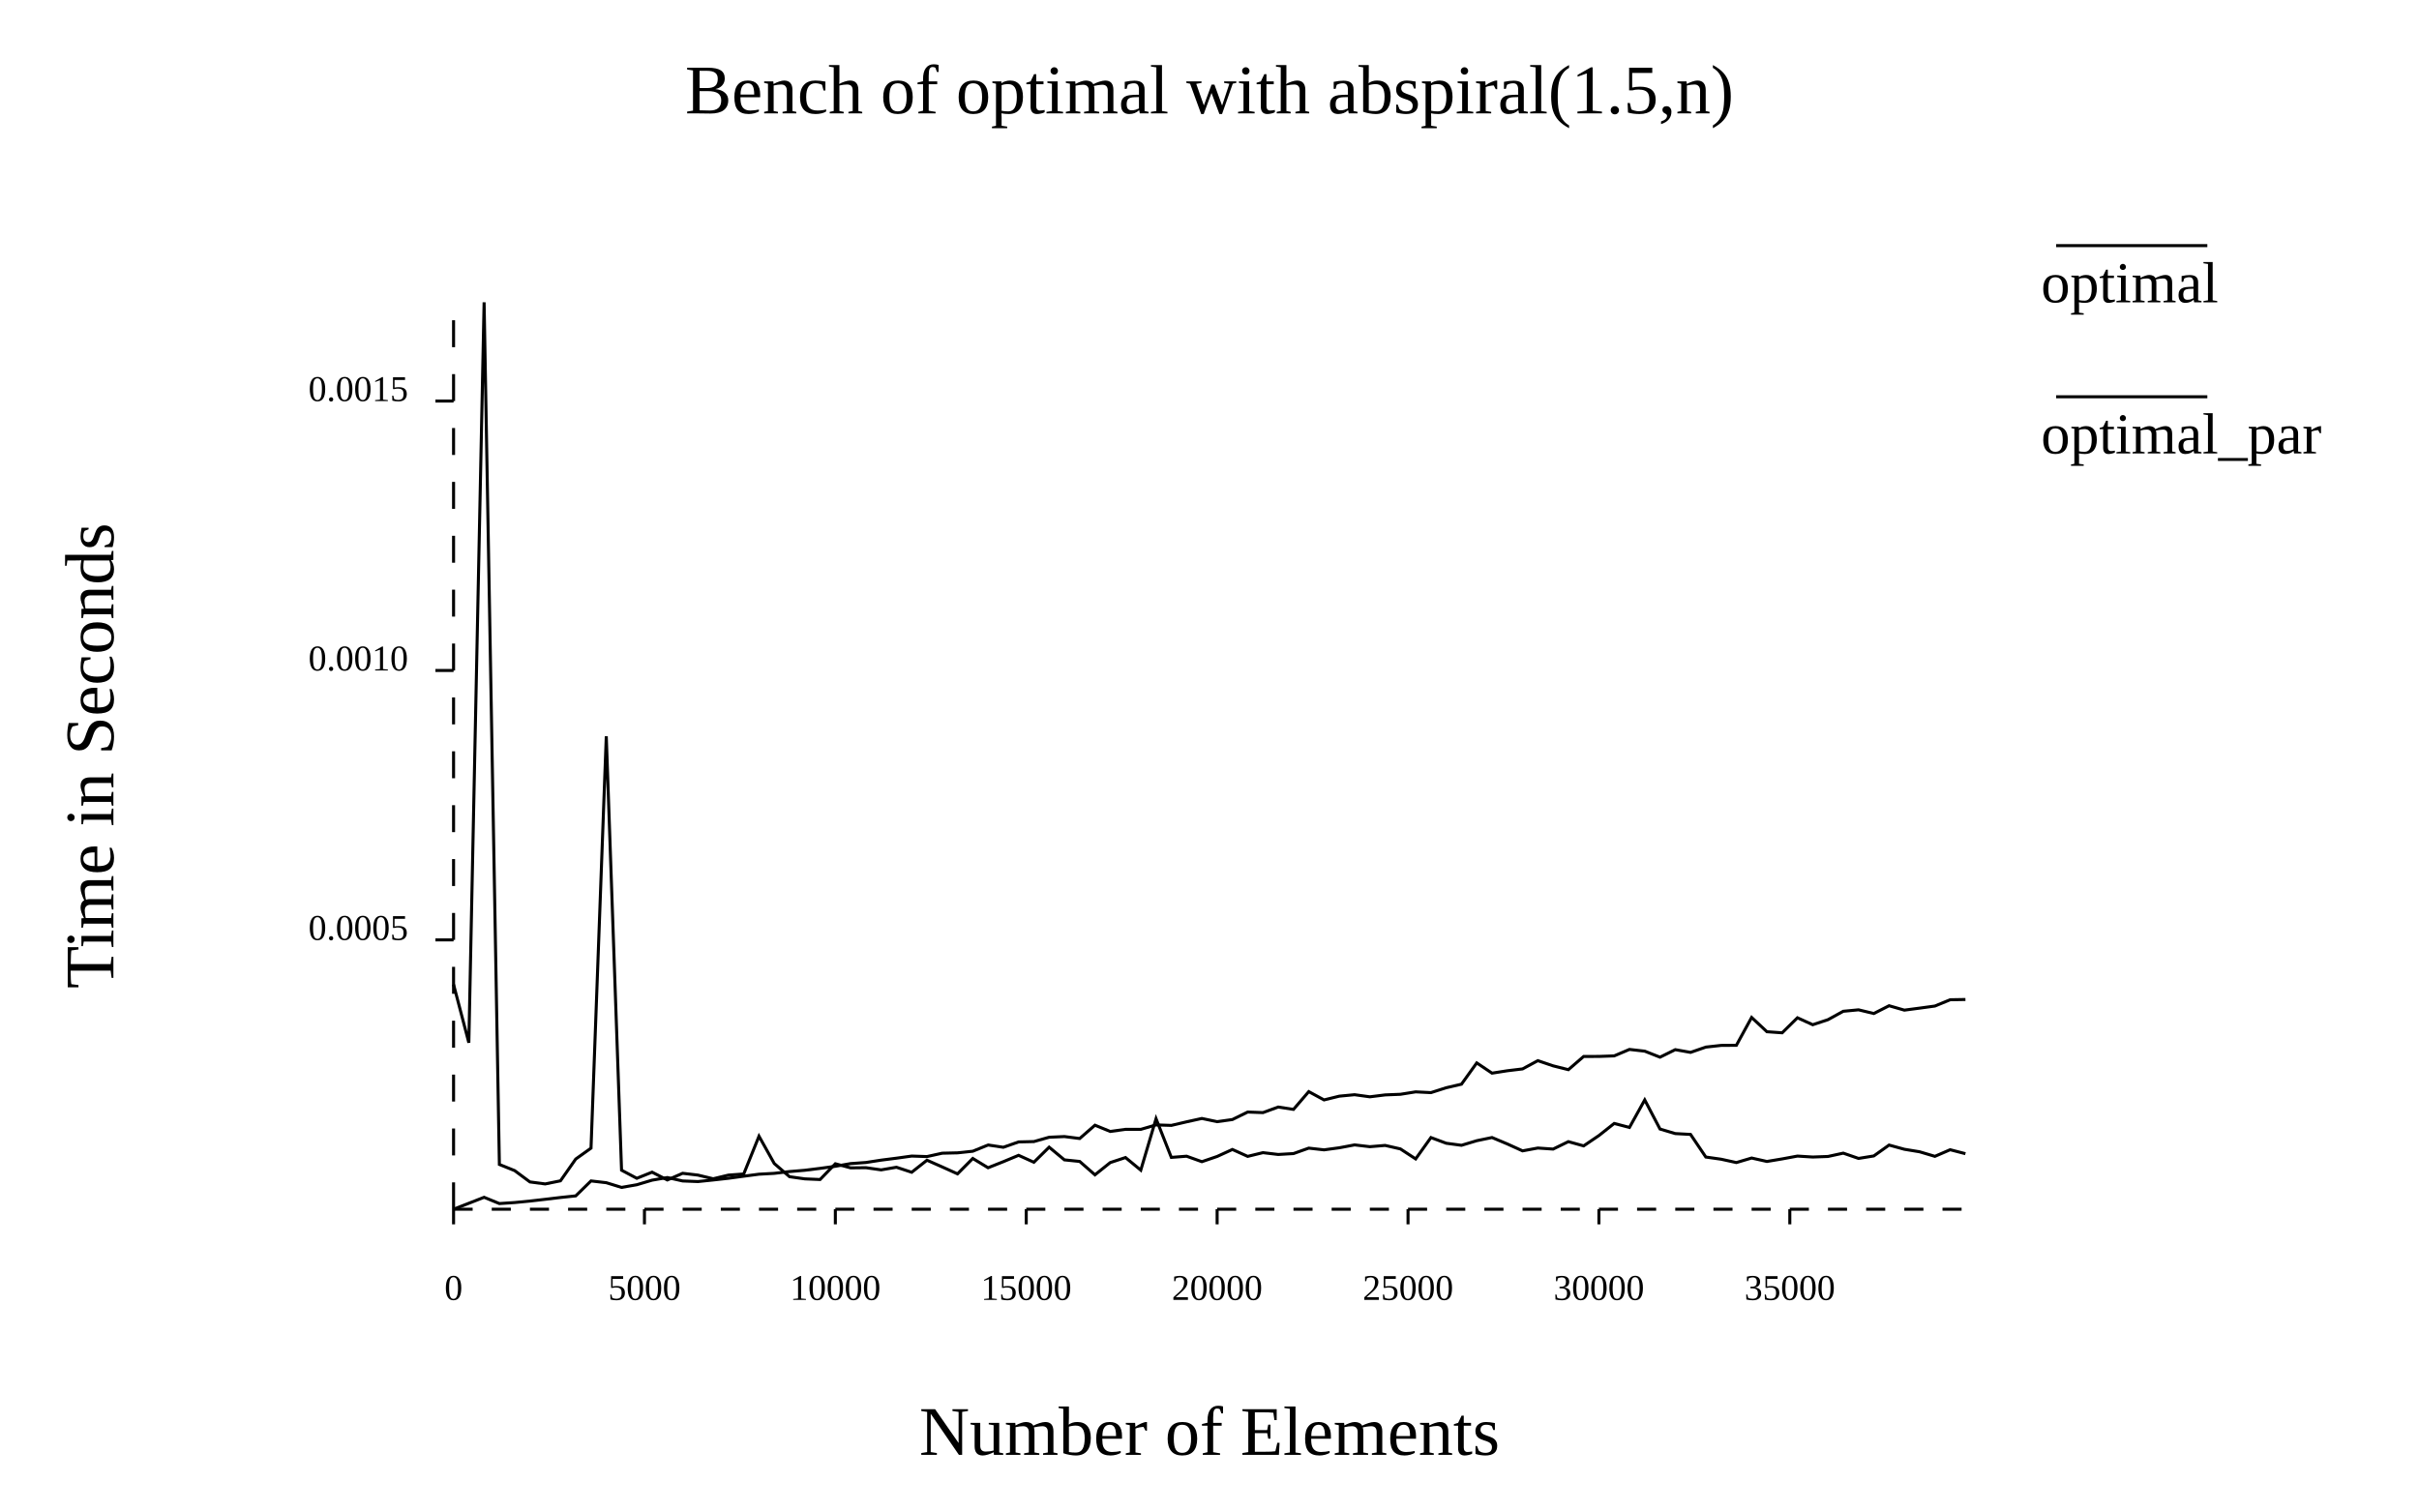
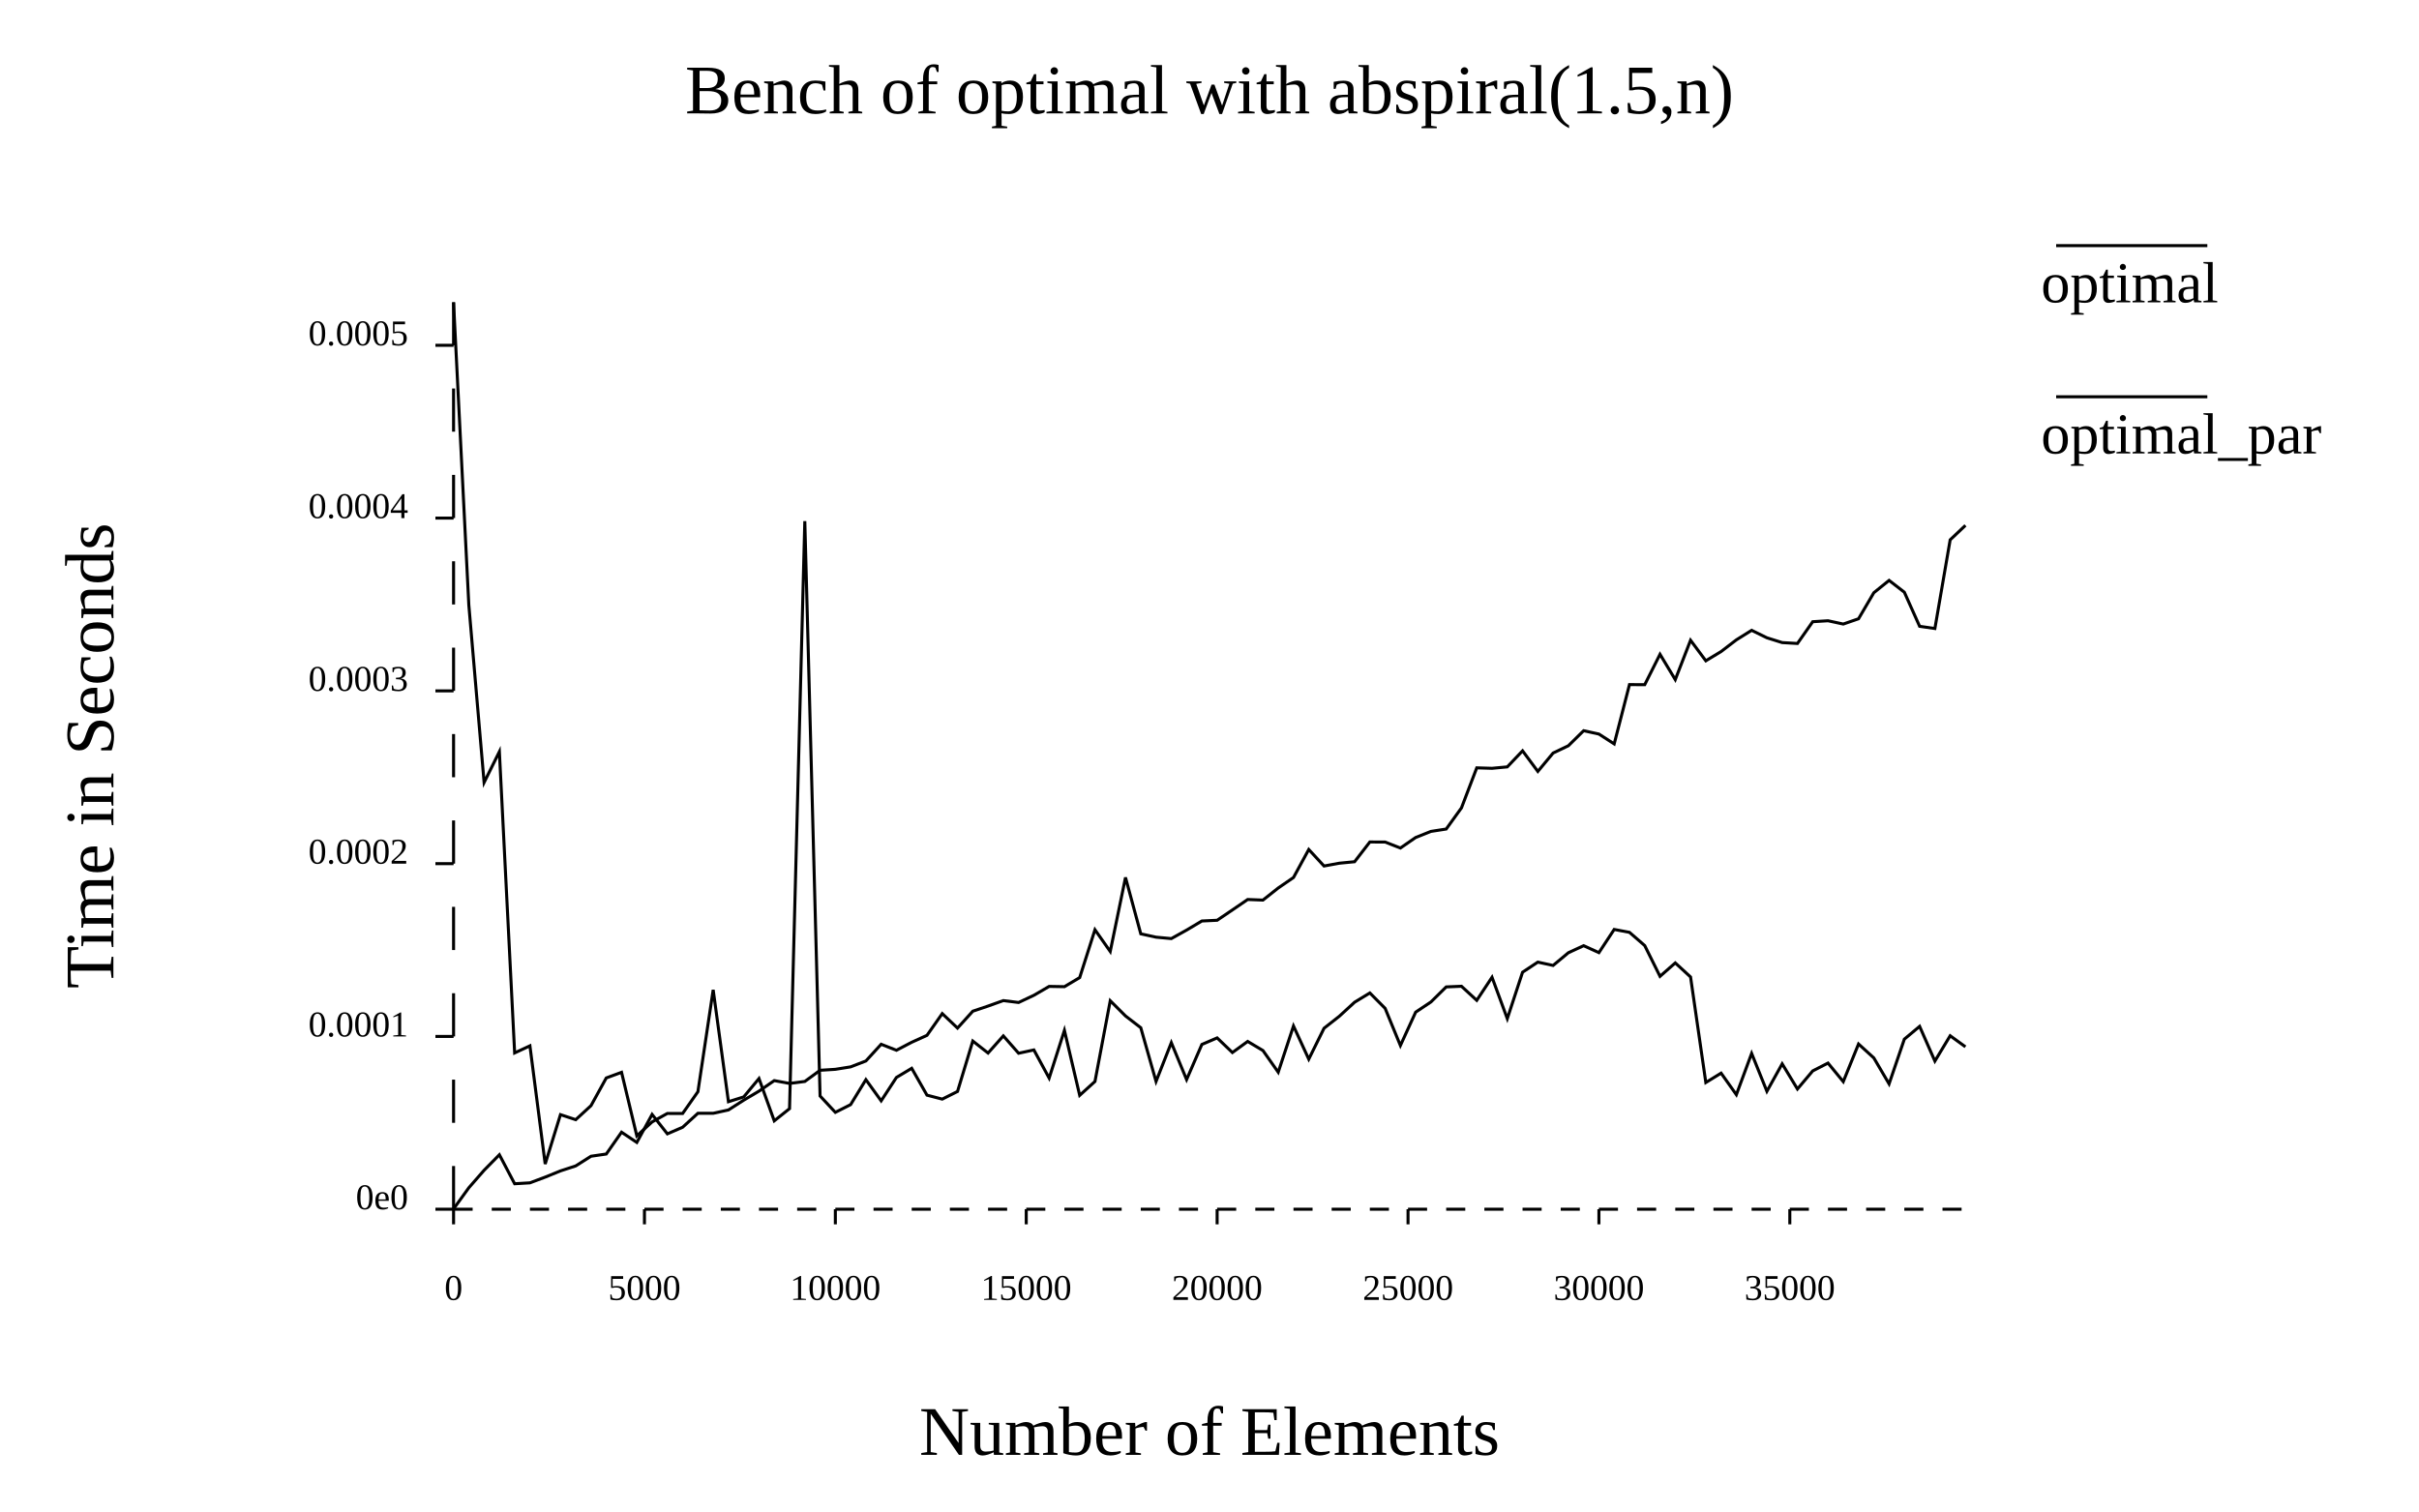
<svg xmlns="http://www.w3.org/2000/svg" width="800" class="poloto_background poloto" height="500" viewBox="0 0 800 500">
  <text class="poloto_text" alignment-baseline="middle" text-anchor="start" font-size="large" x="675" y="100">optimal</text>
  <line class="poloto0stroke poloto0legend" stroke="black" x1="680" x2="730" y1="81.25" y2="81.25" />
-   <path class="poloto0stroke" fill="none" stroke="black" d=" M 150 400 L 155.051 398.033 L 160.101 396.058 L 165.152 398.129 L 170.202 397.795 L 175.253 397.304 L 180.303 396.725 L 185.354 396.123 L 190.404 395.59 L 195.455 390.647 L 200.505 391.23 L 205.556 392.786 L 210.606 391.903 L 215.657 390.394 L 220.707 389.52 L 225.758 390.654 L 230.808 390.852 L 235.859 390.331 L 240.909 389.764 L 245.96 389.08 L 251.01 388.418 L 256.061 388.137 L 261.111 387.544 L 266.162 387.119 L 271.212 386.49 L 276.263 385.799 L 281.313 384.908 L 286.364 384.548 L 291.414 383.766 L 296.465 383.123 L 301.515 382.418 L 306.566 382.586 L 311.616 381.469 L 316.667 381.352 L 321.717 380.818 L 326.768 378.761 L 331.818 379.511 L 336.869 377.74 L 341.919 377.625 L 346.97 376.191 L 352.02 375.966 L 357.071 376.614 L 362.121 372.209 L 367.172 374.277 L 372.222 373.578 L 377.273 373.587 L 382.323 372.113 L 387.374 372.272 L 392.424 371.093 L 397.475 369.978 L 402.525 371.043 L 407.576 370.335 L 412.626 367.857 L 417.677 368.044 L 422.727 366.199 L 427.778 366.98 L 432.828 361.099 L 437.879 363.845 L 442.929 362.603 L 447.98 362.122 L 453.03 362.817 L 458.081 362.187 L 463.131 361.985 L 468.182 361.179 L 473.232 361.432 L 478.283 359.82 L 483.333 358.642 L 488.384 351.599 L 493.434 354.994 L 498.485 354.2 L 503.535 353.591 L 508.586 350.857 L 513.636 352.573 L 518.687 353.843 L 523.737 349.473 L 528.788 349.458 L 533.838 349.282 L 538.889 347.142 L 543.939 347.72 L 548.99 349.707 L 554.04 347.221 L 559.091 348.121 L 564.141 346.373 L 569.192 345.814 L 574.242 345.779 L 579.293 336.56 L 584.343 341.287 L 589.394 341.644 L 594.444 336.675 L 599.495 338.97 L 604.545 337.303 L 609.596 334.523 L 614.646 334.043 L 619.697 335.263 L 624.747 332.688 L 629.798 334.148 L 634.848 333.483 L 639.899 332.793 L 644.949 330.714 L 650 330.626" />
+   <path class="poloto0stroke" fill="none" stroke="black" d=" M 150 399.894 L 155.051 392.901 L 160.101 387.115 L 165.152 381.984 L 170.202 391.576 L 175.253 391.276 L 180.303 389.385 L 185.354 387.326 L 190.404 385.676 L 195.455 382.477 L 200.505 381.74 L 205.556 374.524 L 210.606 377.911 L 215.657 368.648 L 220.707 375.071 L 225.758 372.886 L 230.808 368.264 L 235.859 368.27 L 240.909 367.166 L 245.96 363.93 L 251.01 360.94 L 256.061 357.457 L 261.111 358.391 L 266.162 357.739 L 271.212 354.043 L 276.263 353.723 L 281.313 352.914 L 286.364 350.964 L 291.414 345.435 L 296.465 347.42 L 301.515 344.773 L 306.566 342.483 L 311.616 335.294 L 316.667 340.085 L 321.717 334.499 L 326.768 332.798 L 331.818 330.988 L 336.869 331.616 L 341.919 329.238 L 346.97 326.296 L 352.02 326.385 L 357.071 323.376 L 362.121 307.552 L 367.172 314.745 L 372.222 290.258 L 377.273 308.905 L 382.323 310.013 L 387.374 310.479 L 392.424 307.668 L 397.475 304.659 L 402.525 304.417 L 407.576 301.002 L 412.626 297.546 L 417.677 297.743 L 422.727 293.745 L 427.778 290.277 L 432.828 281.007 L 437.879 286.472 L 442.929 285.543 L 447.98 285.055 L 453.03 278.523 L 458.081 278.543 L 463.131 280.524 L 468.182 277.04 L 473.232 275.022 L 478.283 274.239 L 483.333 267.234 L 488.384 253.997 L 493.434 254.151 L 498.485 253.68 L 503.535 248.363 L 508.586 255.183 L 513.636 249.1 L 518.687 246.687 L 523.737 241.71 L 528.788 242.821 L 533.838 246.079 L 538.889 226.466 L 543.939 226.488 L 548.99 216.433 L 554.04 224.817 L 559.091 211.789 L 564.141 218.586 L 569.192 215.526 L 574.242 211.665 L 579.293 208.504 L 584.343 210.976 L 589.394 212.562 L 594.444 212.858 L 599.495 205.656 L 604.545 205.342 L 609.596 206.431 L 614.646 204.685 L 619.697 196.079 L 624.747 191.994 L 629.798 195.904 L 634.848 207.177 L 639.899 207.908 L 644.949 178.573 L 650 173.794" />
  <text class="poloto_text" alignment-baseline="middle" text-anchor="start" font-size="large" x="675" y="150">optimal_par</text>
  <line class="poloto1stroke poloto1legend" stroke="black" x1="680" x2="730" y1="131.25" y2="131.25" />
-   <path class="poloto1stroke" fill="none" stroke="black" d=" M 150 325.642 L 155.051 344.926 L 160.101 100 L 165.152 385.194 L 170.202 387.227 L 175.253 390.975 L 180.303 391.638 L 185.354 390.61 L 190.404 383.404 L 195.455 379.802 L 200.505 243.566 L 205.556 387.094 L 210.606 389.772 L 215.657 387.745 L 220.707 390.328 L 225.758 388.119 L 230.808 388.712 L 235.859 389.93 L 240.909 388.715 L 245.96 388.35 L 251.01 375.853 L 256.061 384.881 L 261.111 389.248 L 266.162 389.963 L 271.212 390.177 L 276.263 384.964 L 281.313 386.321 L 286.364 386.264 L 291.414 386.986 L 296.465 386.115 L 301.515 387.778 L 306.566 383.79 L 311.616 386.019 L 316.667 388.305 L 321.717 383.211 L 326.768 386.283 L 331.818 384.276 L 336.869 382.171 L 341.919 384.463 L 346.97 379.478 L 352.02 383.679 L 357.071 384.197 L 362.121 388.623 L 367.172 384.575 L 372.222 382.909 L 377.273 387.075 L 382.323 370.054 L 387.374 382.86 L 392.424 382.466 L 397.475 384.279 L 402.525 382.549 L 407.576 380.236 L 412.626 382.521 L 417.677 381.29 L 422.727 381.891 L 427.778 381.593 L 432.828 379.792 L 437.879 380.363 L 442.929 379.676 L 447.98 378.725 L 453.03 379.319 L 458.081 378.898 L 463.131 380.054 L 468.182 383.359 L 473.232 376.295 L 478.283 378.176 L 483.333 378.856 L 488.384 377.337 L 493.434 376.285 L 498.485 378.406 L 503.535 380.697 L 508.586 379.761 L 513.636 380.108 L 518.687 377.646 L 523.737 379.053 L 528.788 375.634 L 533.838 371.63 L 538.889 372.948 L 543.939 363.848 L 548.99 373.479 L 554.04 374.982 L 559.091 375.258 L 564.141 382.742 L 569.192 383.46 L 574.242 384.567 L 579.293 383.069 L 584.343 384.204 L 589.394 383.359 L 594.444 382.422 L 599.495 382.737 L 604.545 382.551 L 609.596 381.453 L 614.646 383.199 L 619.697 382.377 L 624.747 378.779 L 629.798 380.17 L 634.848 381.004 L 639.899 382.509 L 644.949 380.323 L 650 381.631" />
+   <path class="poloto1stroke" fill="none" stroke="black" d=" M 150 100 L 155.051 200.182 L 160.101 258.842 L 165.152 248.643 L 170.202 348.301 L 175.253 345.956 L 180.303 385.05 L 185.354 368.713 L 190.404 370.382 L 195.455 365.741 L 200.505 356.578 L 205.556 354.715 L 210.606 375.725 L 215.657 371.128 L 220.707 368.32 L 225.758 368.331 L 230.808 361.135 L 235.859 327.435 L 240.909 364.438 L 245.96 362.848 L 251.01 356.775 L 256.061 370.769 L 261.111 366.733 L 266.162 172.394 L 271.212 362.54 L 276.263 367.958 L 281.313 365.402 L 286.364 357.142 L 291.414 364.152 L 296.465 356.412 L 301.515 353.388 L 306.566 362.27 L 311.616 363.581 L 316.667 361.051 L 321.717 344.366 L 326.768 348.336 L 331.818 342.663 L 336.869 348.408 L 341.919 347.312 L 346.97 356.624 L 352.02 340.841 L 357.071 362.329 L 362.121 357.746 L 367.172 331.032 L 372.222 336.074 L 377.273 339.964 L 382.323 357.731 L 387.374 344.902 L 392.424 357.121 L 397.475 345.498 L 402.525 343.33 L 407.576 348.172 L 412.626 344.499 L 417.677 347.508 L 422.727 354.682 L 427.778 339.388 L 432.828 350.362 L 437.879 340.144 L 442.929 336.173 L 447.98 331.535 L 453.03 328.463 L 458.081 333.553 L 463.131 345.85 L 468.182 334.813 L 473.232 331.442 L 478.283 326.464 L 483.333 326.249 L 488.384 330.903 L 493.434 323.266 L 498.485 336.964 L 503.535 321.603 L 508.586 318.261 L 513.636 319.366 L 518.687 315.156 L 523.737 312.826 L 528.788 315.128 L 533.838 307.456 L 538.889 308.413 L 543.939 312.794 L 548.99 322.962 L 554.04 318.526 L 559.091 323.173 L 564.141 358.094 L 569.192 354.989 L 574.242 362.112 L 579.293 348.462 L 584.343 360.998 L 589.394 351.906 L 594.444 360.238 L 599.495 354.251 L 604.545 351.656 L 609.596 357.8 L 614.646 345.349 L 619.697 349.948 L 624.747 358.54 L 629.798 343.745 L 634.848 339.522 L 639.899 350.999 L 644.949 342.619 L 650 346.279" />
  <text class="poloto_text" alignment-baseline="start" text-anchor="middle" font-size="x-large" x="400" y="37.5">Bench of optimal with abspiral(1.5,n)</text>
  <text class="poloto_text" alignment-baseline="start" text-anchor="middle" font-size="x-large" x="400" y="481.25">Number of Elements</text>
  <text class="poloto_text" alignment-baseline="start" text-anchor="middle" font-size="x-large" transform="rotate(-90,37.5,250)" x="37.5" y="250">Time in Seconds</text>
  <line class="poloto_axis_lines" stroke="black" x1="150" x2="150" y1="400" y2="405" />
  <text class="poloto_text" alignment-baseline="start" text-anchor="middle" x="150" y="430"> 0</text>
  <line class="poloto_axis_lines" stroke="black" x1="213.131" x2="213.131" y1="400" y2="405" />
  <text class="poloto_text" alignment-baseline="start" text-anchor="middle" x="213.131" y="430"> 5000</text>
  <line class="poloto_axis_lines" stroke="black" x1="276.263" x2="276.263" y1="400" y2="405" />
  <text class="poloto_text" alignment-baseline="start" text-anchor="middle" x="276.263" y="430"> 10000</text>
  <line class="poloto_axis_lines" stroke="black" x1="339.394" x2="339.394" y1="400" y2="405" />
  <text class="poloto_text" alignment-baseline="start" text-anchor="middle" x="339.394" y="430"> 15000</text>
  <line class="poloto_axis_lines" stroke="black" x1="402.525" x2="402.525" y1="400" y2="405" />
  <text class="poloto_text" alignment-baseline="start" text-anchor="middle" x="402.525" y="430"> 20000</text>
  <line class="poloto_axis_lines" stroke="black" x1="465.657" x2="465.657" y1="400" y2="405" />
  <text class="poloto_text" alignment-baseline="start" text-anchor="middle" x="465.657" y="430"> 25000</text>
  <line class="poloto_axis_lines" stroke="black" x1="528.788" x2="528.788" y1="400" y2="405" />
  <text class="poloto_text" alignment-baseline="start" text-anchor="middle" x="528.788" y="430"> 30000</text>
  <line class="poloto_axis_lines" stroke="black" x1="591.919" x2="591.919" y1="400" y2="405" />
  <text class="poloto_text" alignment-baseline="start" text-anchor="middle" x="591.919" y="430"> 35000</text>
-   <line class="poloto_axis_lines" stroke="black" x1="150" x2="144" y1="310.912" y2="310.912" />
-   <text class="poloto_text" alignment-baseline="middle" text-anchor="end" x="135" y="310.912"> 0.0005</text>
-   <line class="poloto_axis_lines" stroke="black" x1="150" x2="144" y1="221.788" y2="221.788" />
-   <text class="poloto_text" alignment-baseline="middle" text-anchor="end" x="135" y="221.788"> 0.0010</text>
-   <line class="poloto_axis_lines" stroke="black" x1="150" x2="144" y1="132.664" y2="132.664" />
-   <text class="poloto_text" alignment-baseline="middle" text-anchor="end" x="135" y="132.664"> 0.0015</text>
+   <line class="poloto_axis_lines" stroke="black" x1="150" x2="144" y1="400" y2="400" />
+   <text class="poloto_text" alignment-baseline="middle" text-anchor="end" x="135" y="400"> 0e0</text>
+   <line class="poloto_axis_lines" stroke="black" x1="150" x2="144" y1="342.845" y2="342.845" />
+   <text class="poloto_text" alignment-baseline="middle" text-anchor="end" x="135" y="342.845"> 0.0001</text>
+   <line class="poloto_axis_lines" stroke="black" x1="150" x2="144" y1="285.69" y2="285.69" />
+   <text class="poloto_text" alignment-baseline="middle" text-anchor="end" x="135" y="285.69"> 0.0002</text>
+   <line class="poloto_axis_lines" stroke="black" x1="150" x2="144" y1="228.535" y2="228.535" />
+   <text class="poloto_text" alignment-baseline="middle" text-anchor="end" x="135" y="228.535"> 0.0003</text>
+   <line class="poloto_axis_lines" stroke="black" x1="150" x2="144" y1="171.38" y2="171.38" />
+   <text class="poloto_text" alignment-baseline="middle" text-anchor="end" x="135" y="171.38"> 0.0004</text>
+   <line class="poloto_axis_lines" stroke="black" x1="150" x2="144" y1="114.225" y2="114.225" />
+   <text class="poloto_text" alignment-baseline="middle" text-anchor="end" x="135" y="114.225"> 0.0005</text>
  <path stroke="black" fill="none" class="poloto_axis_lines" style="stroke-dasharray:6.313;stroke-dashoffset:-0;" d=" M 150 400 L 650 400" />
-   <path stroke="black" fill="none" class="poloto_axis_lines" style="stroke-dasharray:8.912;stroke-dashoffset:-89.088;" d=" M 150 400 L 150 100" />
+   <path stroke="black" fill="none" class="poloto_axis_lines" style="stroke-dasharray:14.289;stroke-dashoffset:-0;" d=" M 150 400 L 150 100" />
</svg>
